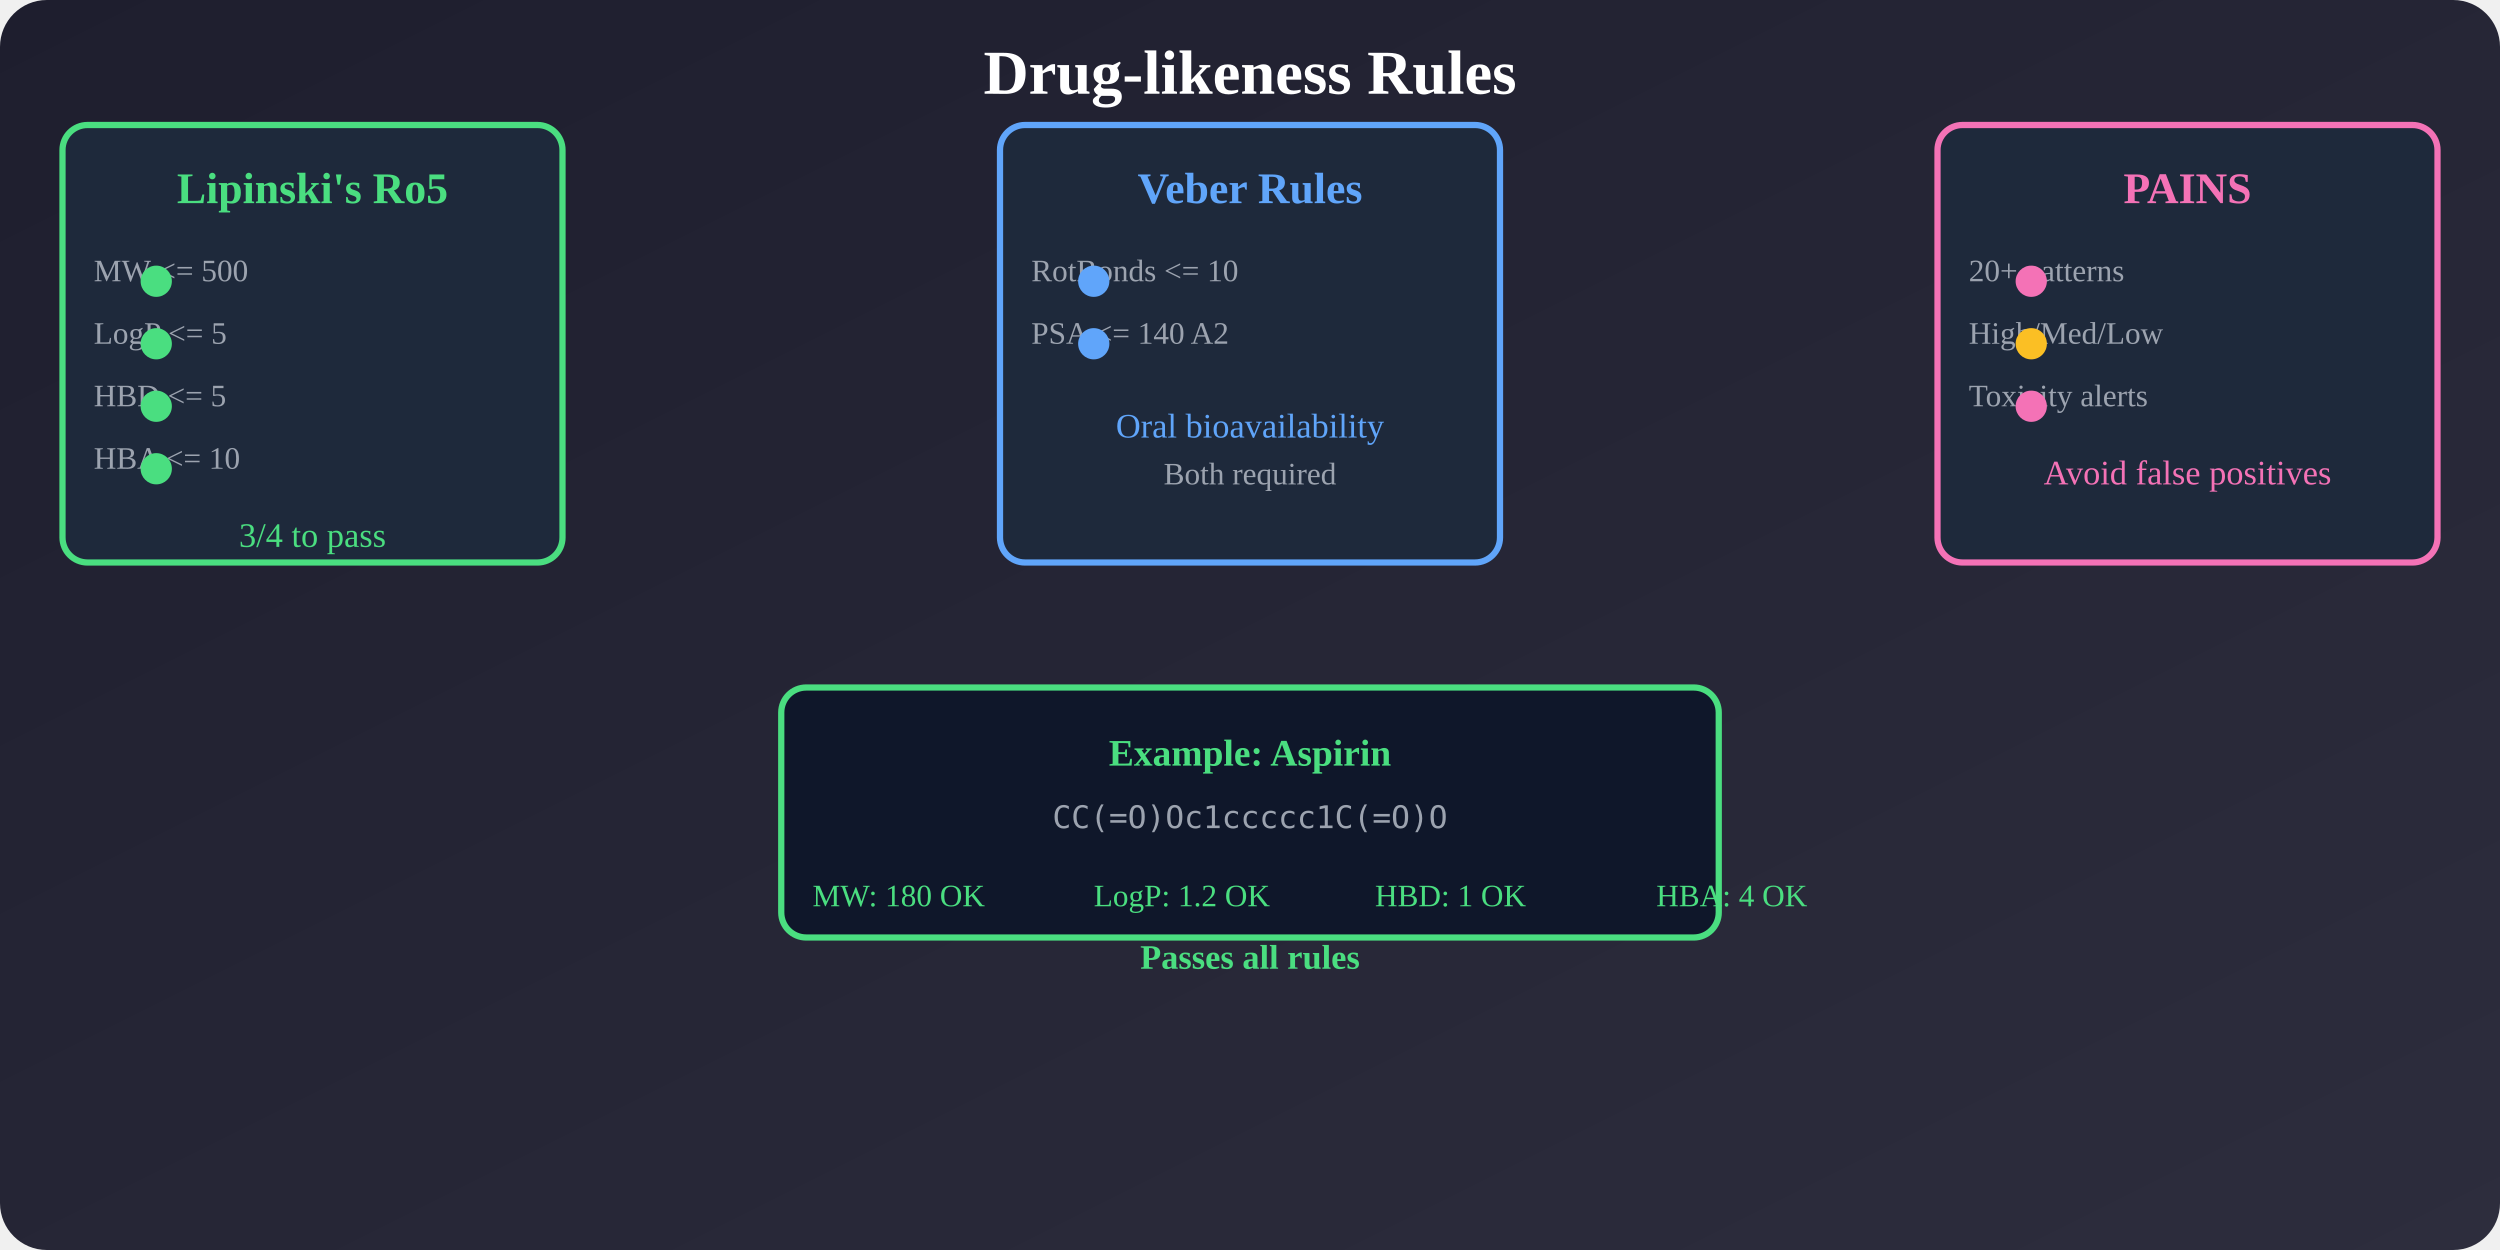
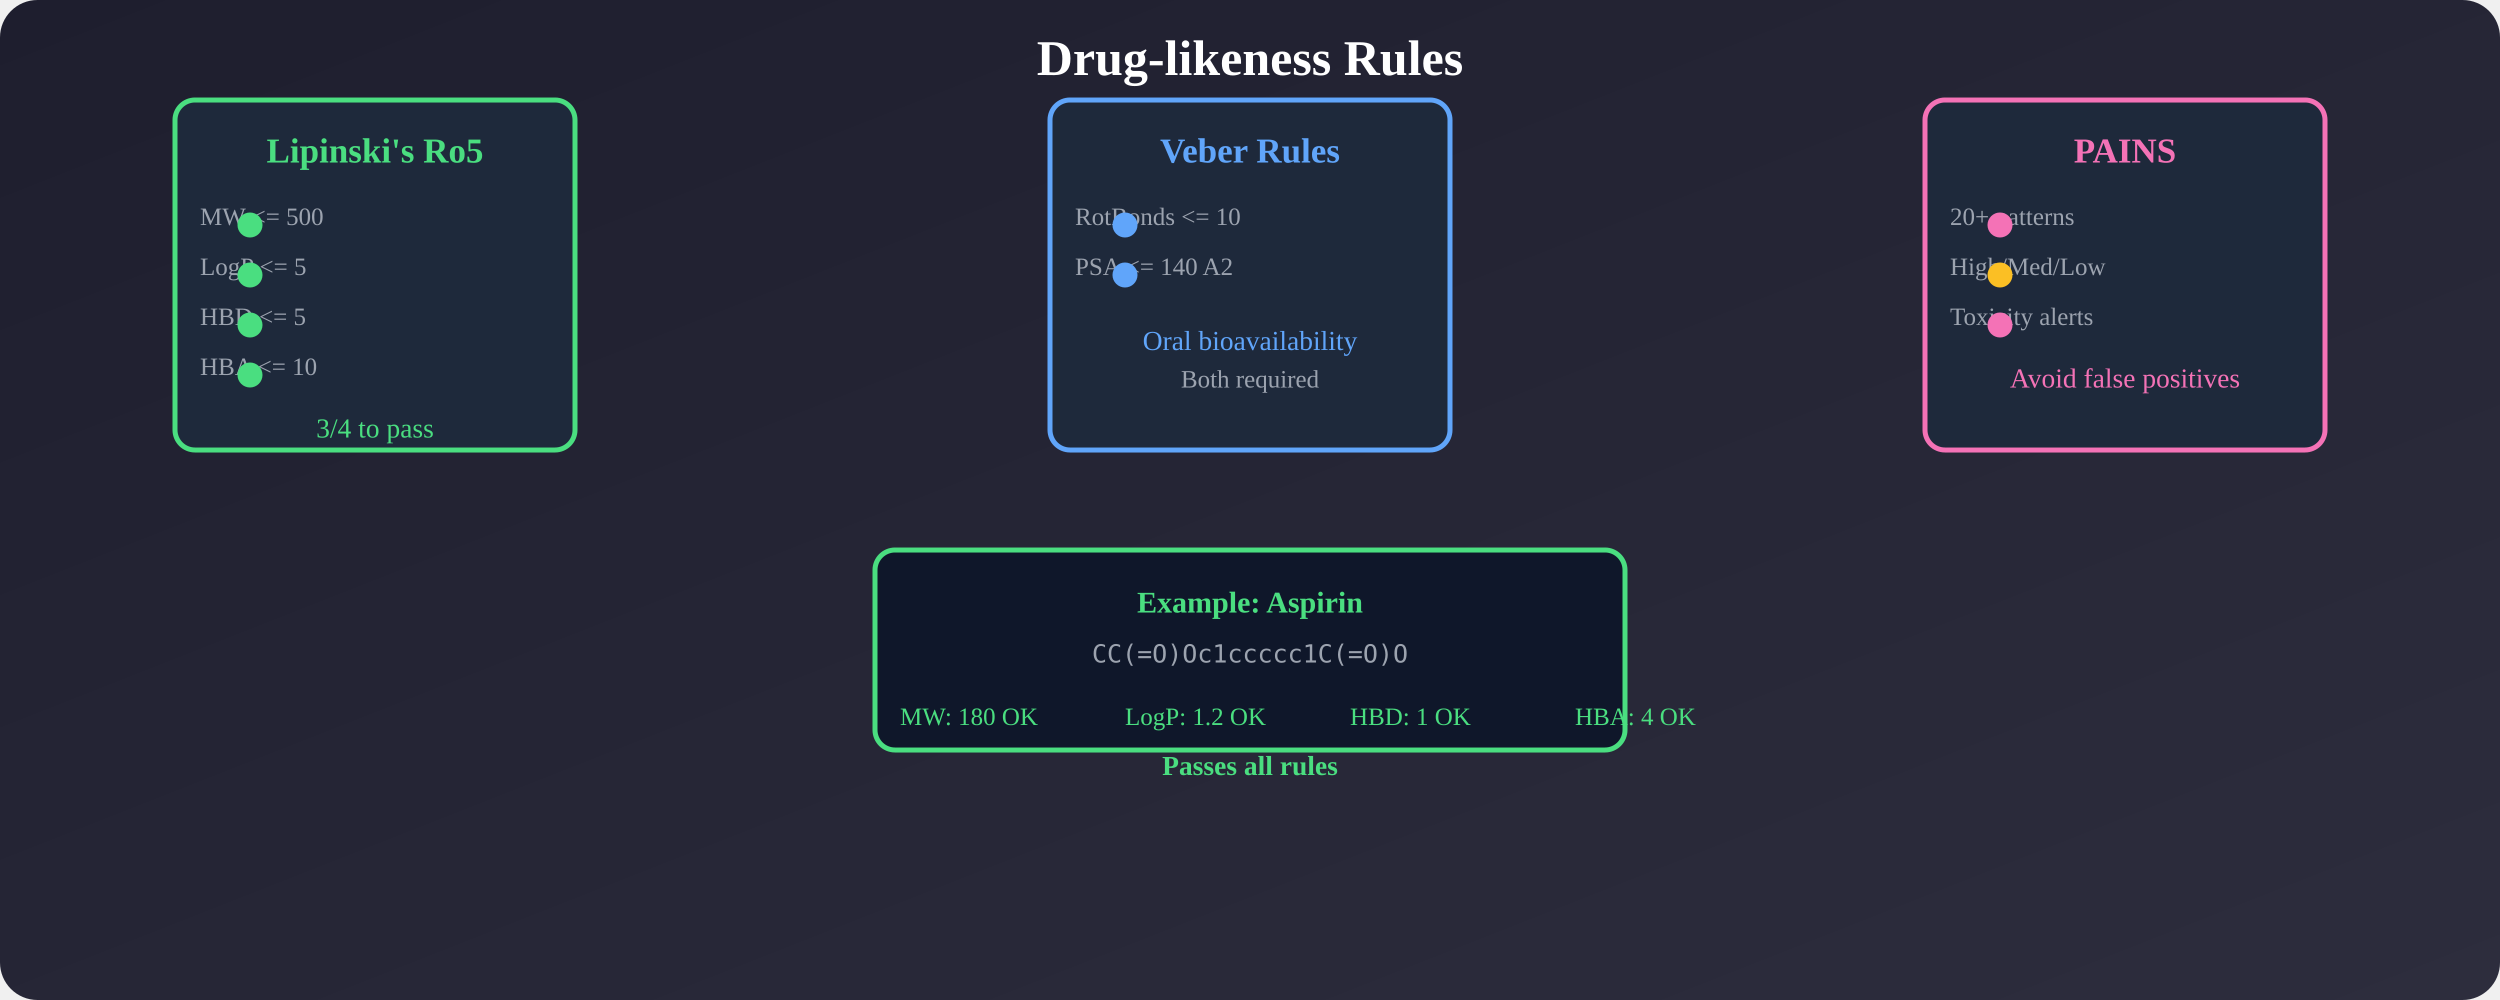
- <svg xmlns="http://www.w3.org/2000/svg" viewBox="0 0 800 400">
+ <svg xmlns="http://www.w3.org/2000/svg" viewBox="0 0 1000 400">
  <defs>
    <linearGradient id="rulesBg" x1="0%" y1="0%" x2="100%" y2="100%">
      <stop offset="0%" style="stop-color:#1e1e2e;stop-opacity:1" />
      <stop offset="100%" style="stop-color:#2d2d3d;stop-opacity:1" />
    </linearGradient>
  </defs>
-   <rect width="800" height="400" fill="url(#rulesBg)" rx="15" />
-   <text x="400" y="30" fill="#ffffff" text-anchor="middle" font-size="20" font-weight="bold">Drug-likeness Rules</text>
-   <g transform="translate(100, 80)">
+   <rect width="1000" height="400" fill="url(#rulesBg)" rx="15" />
+   <text x="500" y="30" fill="#ffffff" text-anchor="middle" font-size="20" font-weight="bold">Drug-likeness Rules</text>
+   <g transform="translate(150, 80)">
    <rect x="-80" y="-40" width="160" height="140" fill="#1e293b" stroke="#4ade80" stroke-width="2" rx="8" />
    <text x="0" y="-15" fill="#4ade80" text-anchor="middle" font-size="14" font-weight="bold">Lipinski's Ro5</text>
    <text x="-70" y="10" fill="#9ca3af" font-size="10">MW &lt;= 500</text>
    <circle cx="-50" cy="10" r="5" fill="#4ade80" />
    <text x="-70" y="30" fill="#9ca3af" font-size="10">LogP &lt;= 5</text>
    <circle cx="-50" cy="30" r="5" fill="#4ade80" />
    <text x="-70" y="50" fill="#9ca3af" font-size="10">HBD &lt;= 5</text>
    <circle cx="-50" cy="50" r="5" fill="#4ade80" />
    <text x="-70" y="70" fill="#9ca3af" font-size="10">HBA &lt;= 10</text>
    <circle cx="-50" cy="70" r="5" fill="#4ade80" />
    <text x="0" y="95" fill="#4ade80" text-anchor="middle" font-size="11">3/4 to pass</text>
  </g>
-   <g transform="translate(400, 80)">
+   <g transform="translate(500, 80)">
    <rect x="-80" y="-40" width="160" height="140" fill="#1e293b" stroke="#60a5fa" stroke-width="2" rx="8" />
    <text x="0" y="-15" fill="#60a5fa" text-anchor="middle" font-size="14" font-weight="bold">Veber Rules</text>
    <text x="-70" y="10" fill="#9ca3af" font-size="10">RotBonds &lt;= 10</text>
    <circle cx="-50" cy="10" r="5" fill="#60a5fa" />
    <text x="-70" y="30" fill="#9ca3af" font-size="10">PSA &lt;= 140 A2</text>
    <circle cx="-50" cy="30" r="5" fill="#60a5fa" />
    <text x="0" y="60" fill="#60a5fa" text-anchor="middle" font-size="11">Oral bioavailability</text>
    <text x="0" y="75" fill="#9ca3af" text-anchor="middle" font-size="10">Both required</text>
  </g>
-   <g transform="translate(700, 80)">
+   <g transform="translate(850, 80)">
    <rect x="-80" y="-40" width="160" height="140" fill="#1e293b" stroke="#f472b6" stroke-width="2" rx="8" />
    <text x="0" y="-15" fill="#f472b6" text-anchor="middle" font-size="14" font-weight="bold">PAINS</text>
    <text x="-70" y="10" fill="#9ca3af" font-size="10">20+ patterns</text>
    <circle cx="-50" cy="10" r="5" fill="#f472b6" />
    <text x="-70" y="30" fill="#9ca3af" font-size="10">High/Med/Low</text>
    <circle cx="-50" cy="30" r="5" fill="#fbbf24" />
    <text x="-70" y="50" fill="#9ca3af" font-size="10">Toxicity alerts</text>
    <circle cx="-50" cy="50" r="5" fill="#f472b6" />
    <text x="0" y="75" fill="#f472b6" text-anchor="middle" font-size="11">Avoid false positives</text>
  </g>
-   <g transform="translate(400, 250)">
+   <g transform="translate(500, 250)">
    <rect x="-150" y="-30" width="300" height="80" fill="#0f172a" stroke="#4ade80" stroke-width="2" rx="8" />
    <text x="0" y="-5" fill="#4ade80" text-anchor="middle" font-size="12" font-weight="bold">Example: Aspirin</text>
    <text x="0" y="15" fill="#9ca3af" text-anchor="middle" font-size="10" font-family="monospace">CC(=O)Oc1ccccc1C(=O)O</text>
    <text x="-140" y="40" fill="#4ade80" font-size="10">MW: 180 OK</text>
    <text x="-50" y="40" fill="#4ade80" font-size="10">LogP: 1.2 OK</text>
    <text x="40" y="40" fill="#4ade80" font-size="10">HBD: 1 OK</text>
    <text x="130" y="40" fill="#4ade80" font-size="10">HBA: 4 OK</text>
    <text x="0" y="60" fill="#4ade80" text-anchor="middle" font-size="11" font-weight="bold">Passes all rules</text>
  </g>
</svg>
